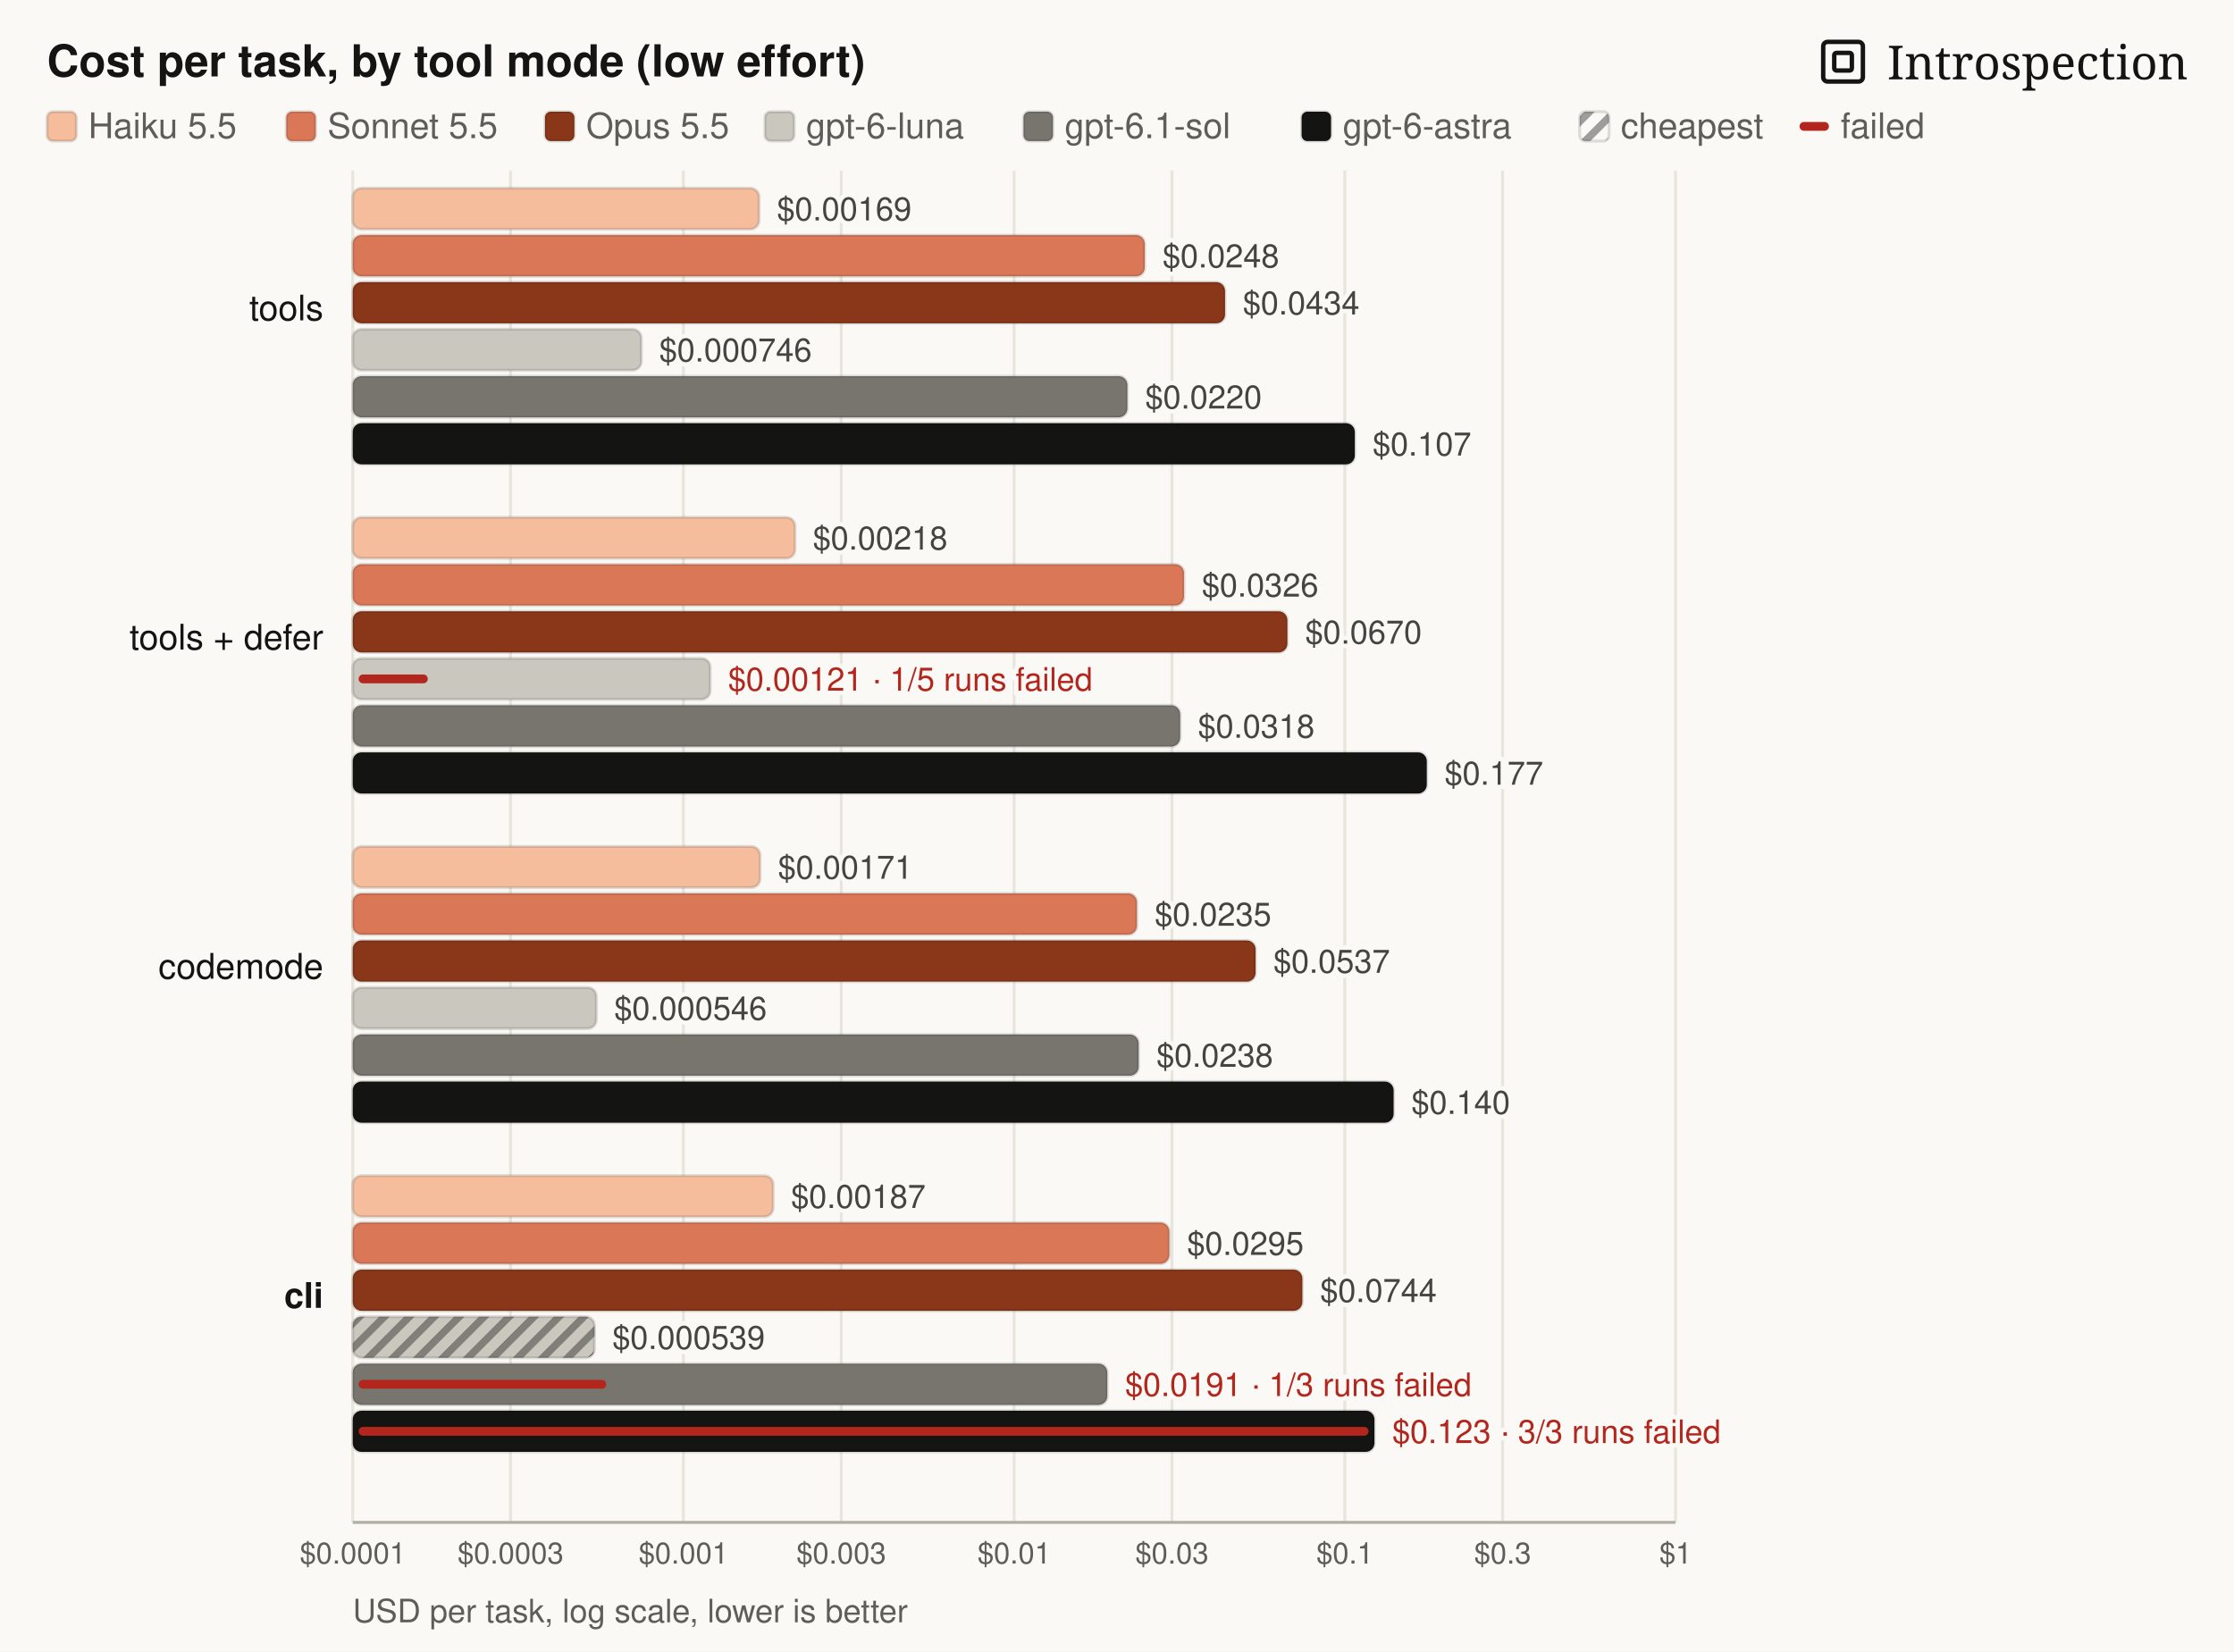
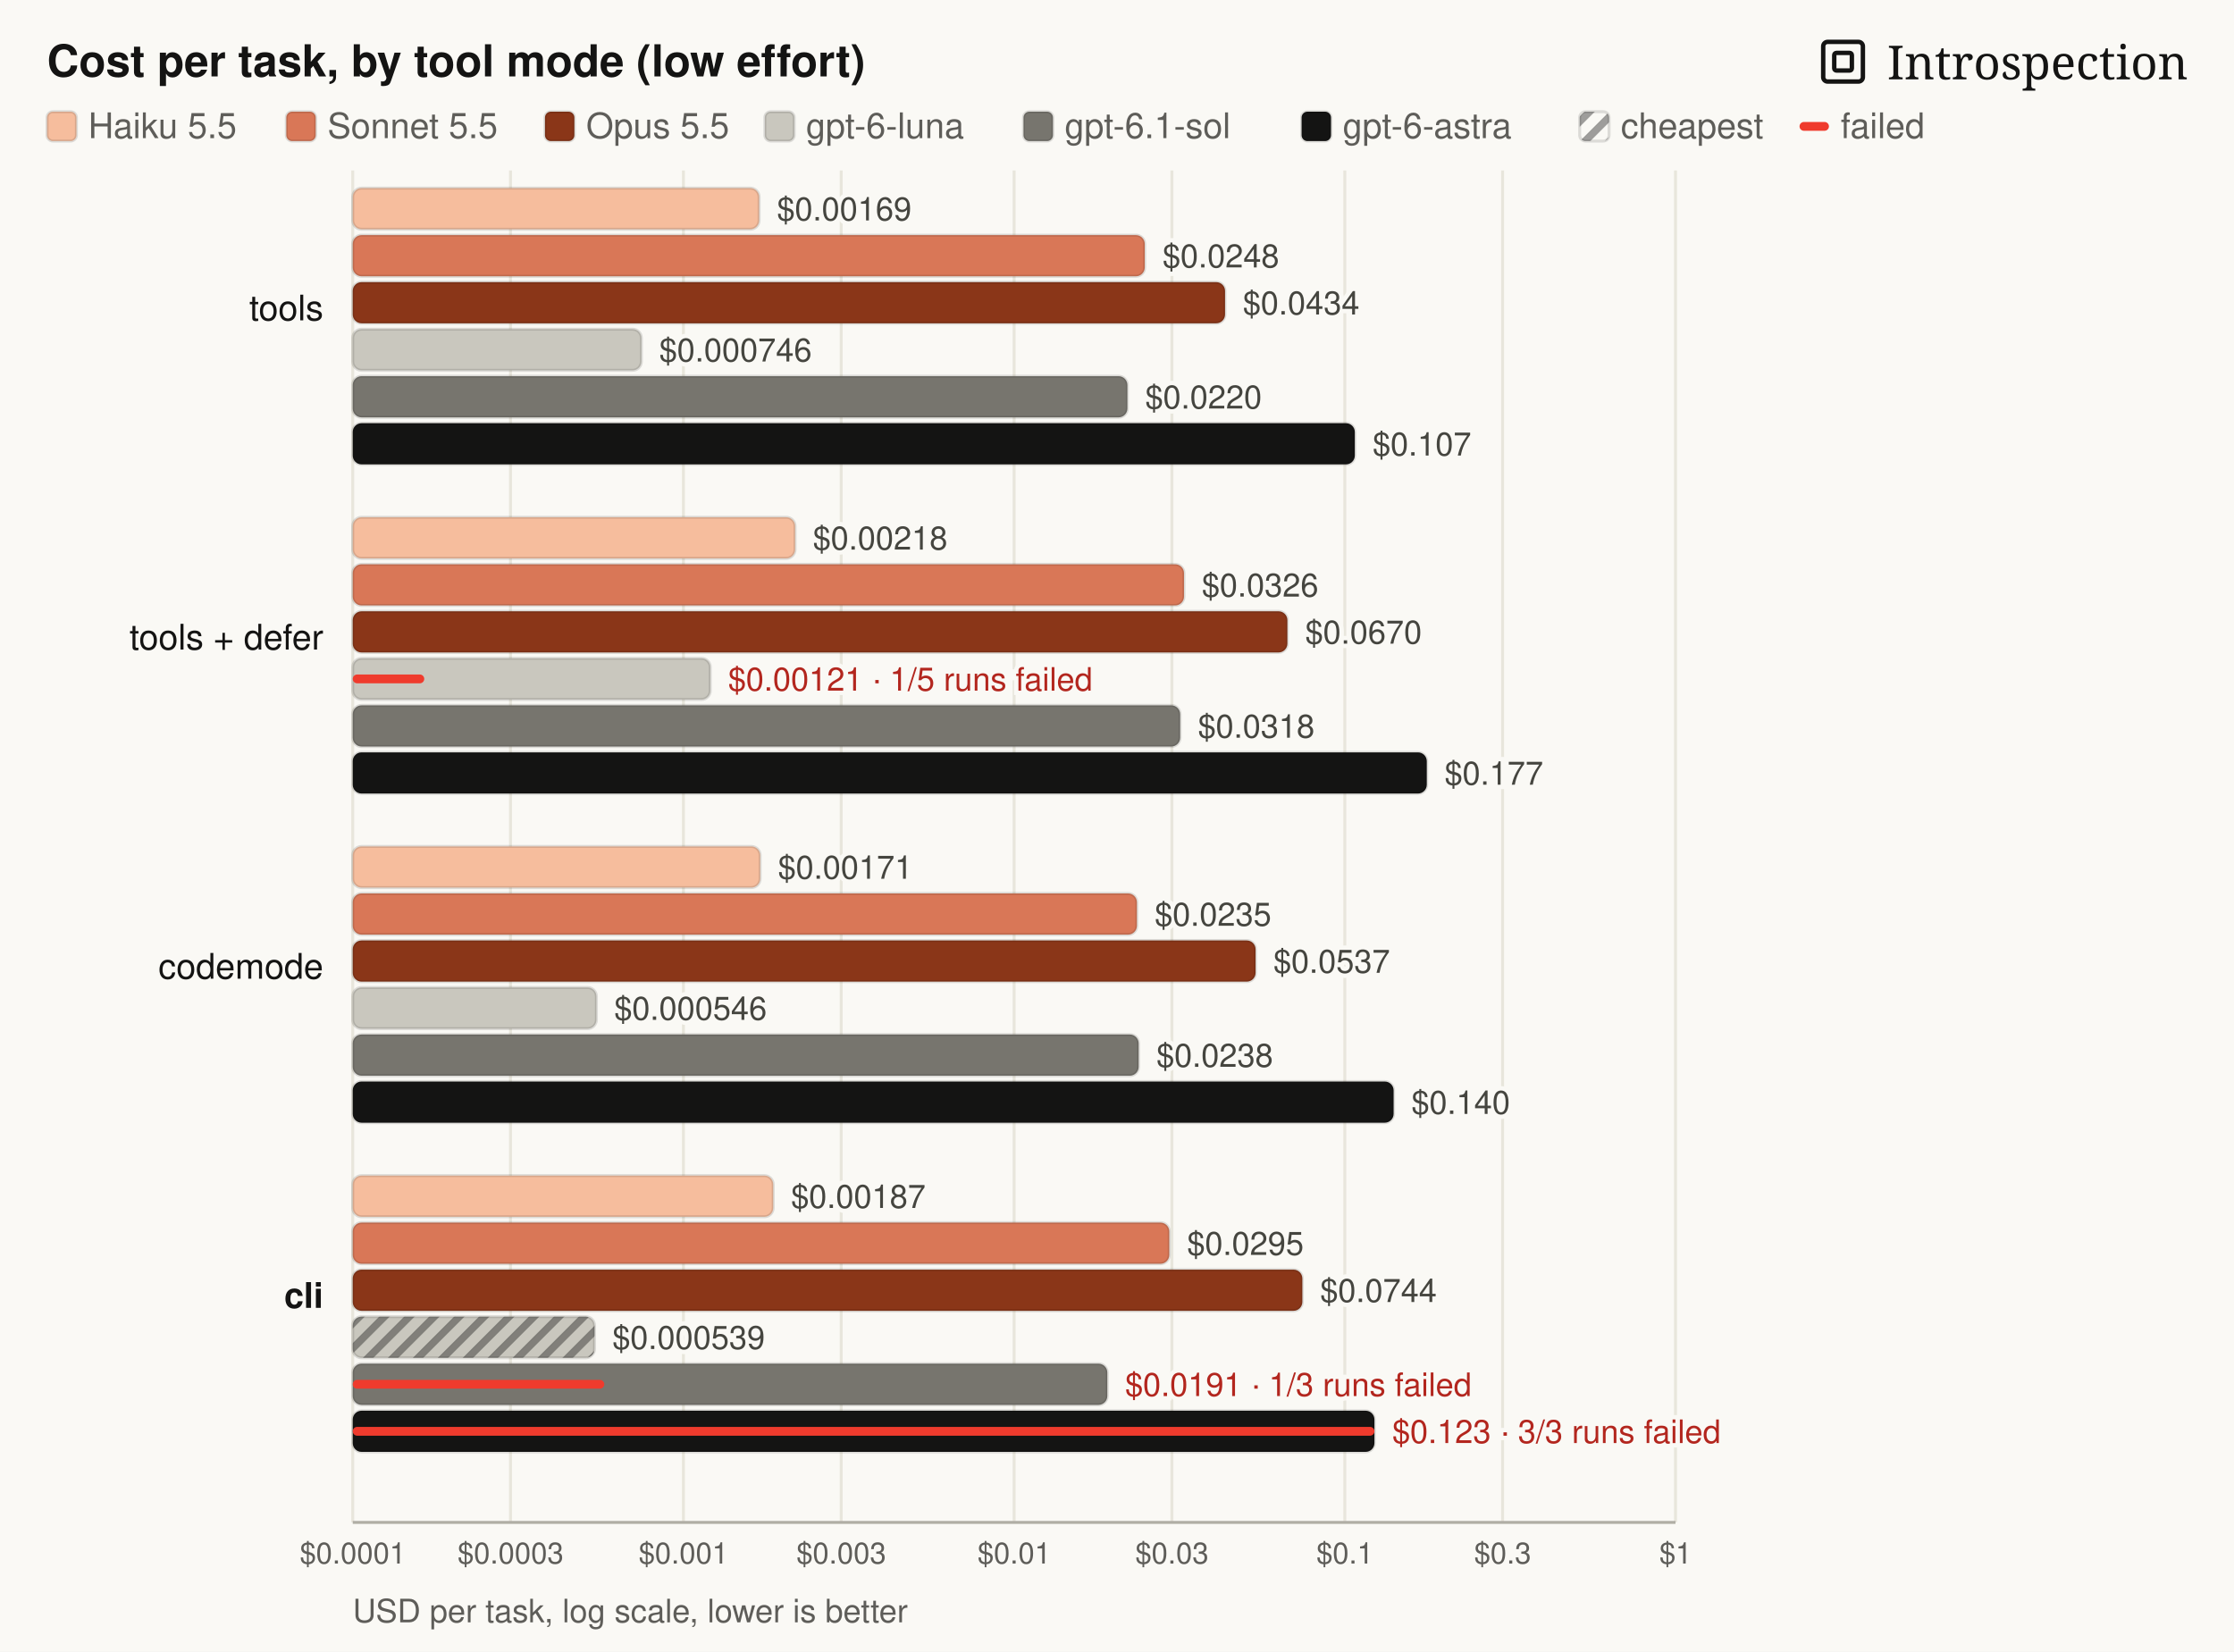
<svg xmlns="http://www.w3.org/2000/svg" width="760" height="562" viewBox="0 0 760 562" font-family="-apple-system, Segoe UI, Helvetica, Arial, sans-serif">
  <defs>
    <pattern id="win-light" patternUnits="userSpaceOnUse" width="6" height="6" patternTransform="rotate(45)">
      <rect width="2.5" height="6" fill="#141413" opacity="0.4" />
    </pattern>
    <pattern id="win-dark" patternUnits="userSpaceOnUse" width="6" height="6" patternTransform="rotate(45)">
      <rect width="2.5" height="6" fill="#ffffff" opacity="0.6" />
    </pattern>
  </defs>
  <rect width="760" height="562" fill="#faf9f5" />
  <text x="16" y="26" font-size="15" font-weight="600" fill="#141413">Cost per task, by tool mode (low effort)</text>
  <g transform="translate(618 12) scale(0.75)" fill="none" stroke="#141413" stroke-width="2" stroke-linecap="round" stroke-linejoin="round">
    <rect x="3" y="3" width="18" height="18" rx="2" />
    <rect x="8" y="8" width="8" height="8" rx="1" />
  </g>
  <text x="642" y="27" font-size="16" font-family="Georgia, serif" fill="#141413">Introspection</text>
  <rect x="16" y="38" width="10" height="10" rx="2" fill="#f6bd9d" stroke="#0000001f" />
  <text x="30" y="47" font-size="12" fill="#5e5d59">Haiku 5.5</text>
  <rect x="97.4" y="38" width="10" height="10" rx="2" fill="#d97757" stroke="#0000001f" />
  <text x="111.4" y="47" font-size="12" fill="#5e5d59">Sonnet 5.5</text>
  <rect x="185.4" y="38" width="10" height="10" rx="2" fill="#8a3618" stroke="#0000001f" />
  <text x="199.4" y="47" font-size="12" fill="#5e5d59">Opus 5.5</text>
  <rect x="260.2" y="38" width="10" height="10" rx="2" fill="#c9c7be" stroke="#0000001f" />
  <text x="274.2" y="47" font-size="12" fill="#5e5d59">gpt-6-luna</text>
  <rect x="348.2" y="38" width="10" height="10" rx="2" fill="#77756e" stroke="#0000001f" />
  <text x="362.2" y="47" font-size="12" fill="#5e5d59">gpt-6.1-sol</text>
  <rect x="442.8" y="38" width="10" height="10" rx="2" fill="#141413" stroke="#0000001f" />
  <text x="456.8" y="47" font-size="12" fill="#5e5d59">gpt-6-astra</text>
  <rect x="537.4" y="38" width="10" height="10" rx="2" fill="url(#win-light)" stroke="#0000001f" />
  <text x="551.4" y="47" font-size="12" fill="#5e5d59">cheapest</text>
-   <rect x="612.2" y="41.5" width="10" height="3" rx="1.5" fill="#b3261e" />
+   <rect x="612.2" y="41.5" width="10" height="3" rx="1.5" fill="#ef3b2d" />
  <text x="626.2" y="47" font-size="12" fill="#5e5d59">failed</text>
  <line x1="120" y1="58" x2="120" y2="518" stroke="#e8e6dc" />
  <text x="120" y="532" font-size="10" text-anchor="middle" fill="#5e5d59">$0.0001</text>
  <line x1="173.676" y1="58" x2="173.676" y2="518" stroke="#e8e6dc" />
  <text x="173.676" y="532" font-size="10" text-anchor="middle" fill="#5e5d59">$0.0003</text>
  <line x1="232.5" y1="58" x2="232.5" y2="518" stroke="#e8e6dc" />
  <text x="232.5" y="532" font-size="10" text-anchor="middle" fill="#5e5d59">$0.001</text>
  <line x1="286.176" y1="58" x2="286.176" y2="518" stroke="#e8e6dc" />
  <text x="286.176" y="532" font-size="10" text-anchor="middle" fill="#5e5d59">$0.003</text>
  <line x1="345" y1="58" x2="345" y2="518" stroke="#e8e6dc" />
  <text x="345" y="532" font-size="10" text-anchor="middle" fill="#5e5d59">$0.01</text>
  <line x1="398.676" y1="58" x2="398.676" y2="518" stroke="#e8e6dc" />
  <text x="398.676" y="532" font-size="10" text-anchor="middle" fill="#5e5d59">$0.03</text>
  <line x1="457.5" y1="58" x2="457.5" y2="518" stroke="#e8e6dc" />
  <text x="457.5" y="532" font-size="10" text-anchor="middle" fill="#5e5d59">$0.1</text>
  <line x1="511.176" y1="58" x2="511.176" y2="518" stroke="#e8e6dc" />
  <text x="511.176" y="532" font-size="10" text-anchor="middle" fill="#5e5d59">$0.3</text>
  <line x1="570" y1="58" x2="570" y2="518" stroke="#e8e6dc" />
  <text x="570" y="532" font-size="10" text-anchor="middle" fill="#5e5d59">$1</text>
  <line x1="120" y1="518" x2="570" y2="518" stroke="#b0aea5" />
  <text x="110" y="109" font-size="12" text-anchor="end" fill="#141413" font-weight="400">tools</text>
  <rect x="120" y="64" width="138.252" height="14" rx="3" fill="#f6bd9d" stroke="#0000001f" />
  <text x="264.252" y="75" font-size="11" stroke="#faf9f5" stroke-width="3" paint-order="stroke" fill="#45453f">$0.00169</text>
  <rect x="120" y="80" width="269.433" height="14" rx="3" fill="#d97757" stroke="#0000001f" />
  <text x="395.433" y="91" font-size="11" stroke="#faf9f5" stroke-width="3" paint-order="stroke" fill="#45453f">$0.0248</text>
  <rect x="120" y="96" width="296.756" height="14" rx="3" fill="#8a3618" stroke="#0000001f" />
  <text x="422.756" y="107" font-size="11" stroke="#faf9f5" stroke-width="3" paint-order="stroke" fill="#45453f">$0.0434</text>
  <rect x="120" y="112" width="98.203" height="14" rx="3" fill="#c9c7be" stroke="#0000001f" />
  <text x="224.203" y="123" font-size="11" stroke="#faf9f5" stroke-width="3" paint-order="stroke" fill="#45453f">$0.000746</text>
  <rect x="120" y="128" width="263.531" height="14" rx="3" fill="#77756e" stroke="#0000001f" />
  <text x="389.531" y="139" font-size="11" stroke="#faf9f5" stroke-width="3" paint-order="stroke" fill="#45453f">$0.0220</text>
  <rect x="120" y="144" width="340.901" height="14" rx="3" fill="#141413" stroke="#0000001f" />
  <text x="466.901" y="155" font-size="11" stroke="#faf9f5" stroke-width="3" paint-order="stroke" fill="#45453f">$0.107</text>
  <text x="110" y="221" font-size="12" text-anchor="end" fill="#141413" font-weight="400">tools + defer</text>
  <rect x="120" y="176" width="150.479" height="14" rx="3" fill="#f6bd9d" stroke="#0000001f" />
  <text x="276.479" y="187" font-size="11" stroke="#faf9f5" stroke-width="3" paint-order="stroke" fill="#45453f">$0.00218</text>
  <rect x="120" y="192" width="282.791" height="14" rx="3" fill="#d97757" stroke="#0000001f" />
  <text x="408.791" y="203" font-size="11" stroke="#faf9f5" stroke-width="3" paint-order="stroke" fill="#45453f">$0.0326</text>
  <rect x="120" y="208" width="317.96" height="14" rx="3" fill="#8a3618" stroke="#0000001f" />
  <text x="443.96" y="219" font-size="11" stroke="#faf9f5" stroke-width="3" paint-order="stroke" fill="#45453f">$0.0670</text>
  <rect x="120" y="224" width="121.642" height="14" rx="3" fill="#c9c7be" stroke="#0000001f" />
-   <rect x="122" y="229.5" width="23.528" height="3" rx="1.5" fill="#b3261e" />
+   <rect x="120" y="229.5" width="24.328" height="3" rx="1.5" fill="#ef3b2d" />
  <text x="247.642" y="235" font-size="11" stroke="#faf9f5" stroke-width="3" paint-order="stroke" fill="#b3261e">$0.00121 · 1/5 runs failed</text>
  <rect x="120" y="240" width="281.476" height="14" rx="3" fill="#77756e" stroke="#0000001f" />
  <text x="407.476" y="251" font-size="11" stroke="#faf9f5" stroke-width="3" paint-order="stroke" fill="#45453f">$0.0318</text>
  <rect x="120" y="256" width="365.383" height="14" rx="3" fill="#141413" stroke="#0000001f" />
  <text x="491.383" y="267" font-size="11" stroke="#faf9f5" stroke-width="3" paint-order="stroke" fill="#45453f">$0.177</text>
  <text x="110" y="333" font-size="12" text-anchor="end" fill="#141413" font-weight="400">codemode</text>
  <rect x="120" y="288" width="138.607" height="14" rx="3" fill="#f6bd9d" stroke="#0000001f" />
  <text x="264.607" y="299" font-size="11" stroke="#faf9f5" stroke-width="3" paint-order="stroke" fill="#45453f">$0.00171</text>
  <rect x="120" y="304" width="266.763" height="14" rx="3" fill="#d97757" stroke="#0000001f" />
  <text x="392.763" y="315" font-size="11" stroke="#faf9f5" stroke-width="3" paint-order="stroke" fill="#45453f">$0.0235</text>
  <rect x="120" y="320" width="307.144" height="14" rx="3" fill="#8a3618" stroke="#0000001f" />
  <text x="433.144" y="331" font-size="11" stroke="#faf9f5" stroke-width="3" paint-order="stroke" fill="#45453f">$0.0537</text>
  <rect x="120" y="336" width="82.898" height="14" rx="3" fill="#c9c7be" stroke="#0000001f" />
  <text x="208.898" y="347" font-size="11" stroke="#faf9f5" stroke-width="3" paint-order="stroke" fill="#45453f">$0.000546</text>
  <rect x="120" y="352" width="267.355" height="14" rx="3" fill="#77756e" stroke="#0000001f" />
  <text x="393.355" y="363" font-size="11" stroke="#faf9f5" stroke-width="3" paint-order="stroke" fill="#45453f">$0.0238</text>
  <rect x="120" y="368" width="354.099" height="14" rx="3" fill="#141413" stroke="#0000001f" />
  <text x="480.099" y="379" font-size="11" stroke="#faf9f5" stroke-width="3" paint-order="stroke" fill="#45453f">$0.140</text>
  <text x="110" y="445" font-size="12" text-anchor="end" fill="#141413" font-weight="600">cli</text>
  <rect x="120" y="400" width="143.048" height="14" rx="3" fill="#f6bd9d" stroke="#0000001f" />
  <text x="269.048" y="411" font-size="11" stroke="#faf9f5" stroke-width="3" paint-order="stroke" fill="#45453f">$0.00187</text>
  <rect x="120" y="416" width="277.78" height="14" rx="3" fill="#d97757" stroke="#0000001f" />
  <text x="403.78" y="427" font-size="11" stroke="#faf9f5" stroke-width="3" paint-order="stroke" fill="#45453f">$0.0295</text>
  <rect x="120" y="432" width="323.051" height="14" rx="3" fill="#8a3618" stroke="#0000001f" />
  <text x="449.051" y="443" font-size="11" stroke="#faf9f5" stroke-width="3" paint-order="stroke" fill="#45453f">$0.0744</text>
  <rect x="120" y="448" width="82.271" height="14" rx="3" fill="#c9c7be" stroke="#0000001f" />
  <rect x="120" y="448" width="82.271" height="14" rx="3" fill="url(#win-light)" />
  <text x="208.271" y="459" font-size="11" stroke="#faf9f5" stroke-width="3" paint-order="stroke" fill="#45453f">$0.000539</text>
  <rect x="120" y="464" width="256.701" height="14" rx="3" fill="#77756e" stroke="#0000001f" />
-   <rect x="122" y="469.5" width="84.234" height="3" rx="1.5" fill="#b3261e" />
+   <rect x="120" y="469.5" width="85.567" height="3" rx="1.5" fill="#ef3b2d" />
  <text x="382.701" y="475" font-size="11" stroke="#faf9f5" stroke-width="3" paint-order="stroke" fill="#b3261e">$0.0191 · 1/3 runs failed</text>
  <rect x="120" y="480" width="347.578" height="14" rx="3" fill="#141413" stroke="#0000001f" />
-   <rect x="122" y="485.5" width="343.578" height="3" rx="1.5" fill="#b3261e" />
+   <rect x="120" y="485.5" width="347.578" height="3" rx="1.5" fill="#ef3b2d" />
  <text x="473.578" y="491" font-size="11" stroke="#faf9f5" stroke-width="3" paint-order="stroke" fill="#b3261e">$0.123 · 3/3 runs failed</text>
  <text x="120" y="552" font-size="11" fill="#5e5d59">USD per task, log scale, lower is better</text>
</svg>
